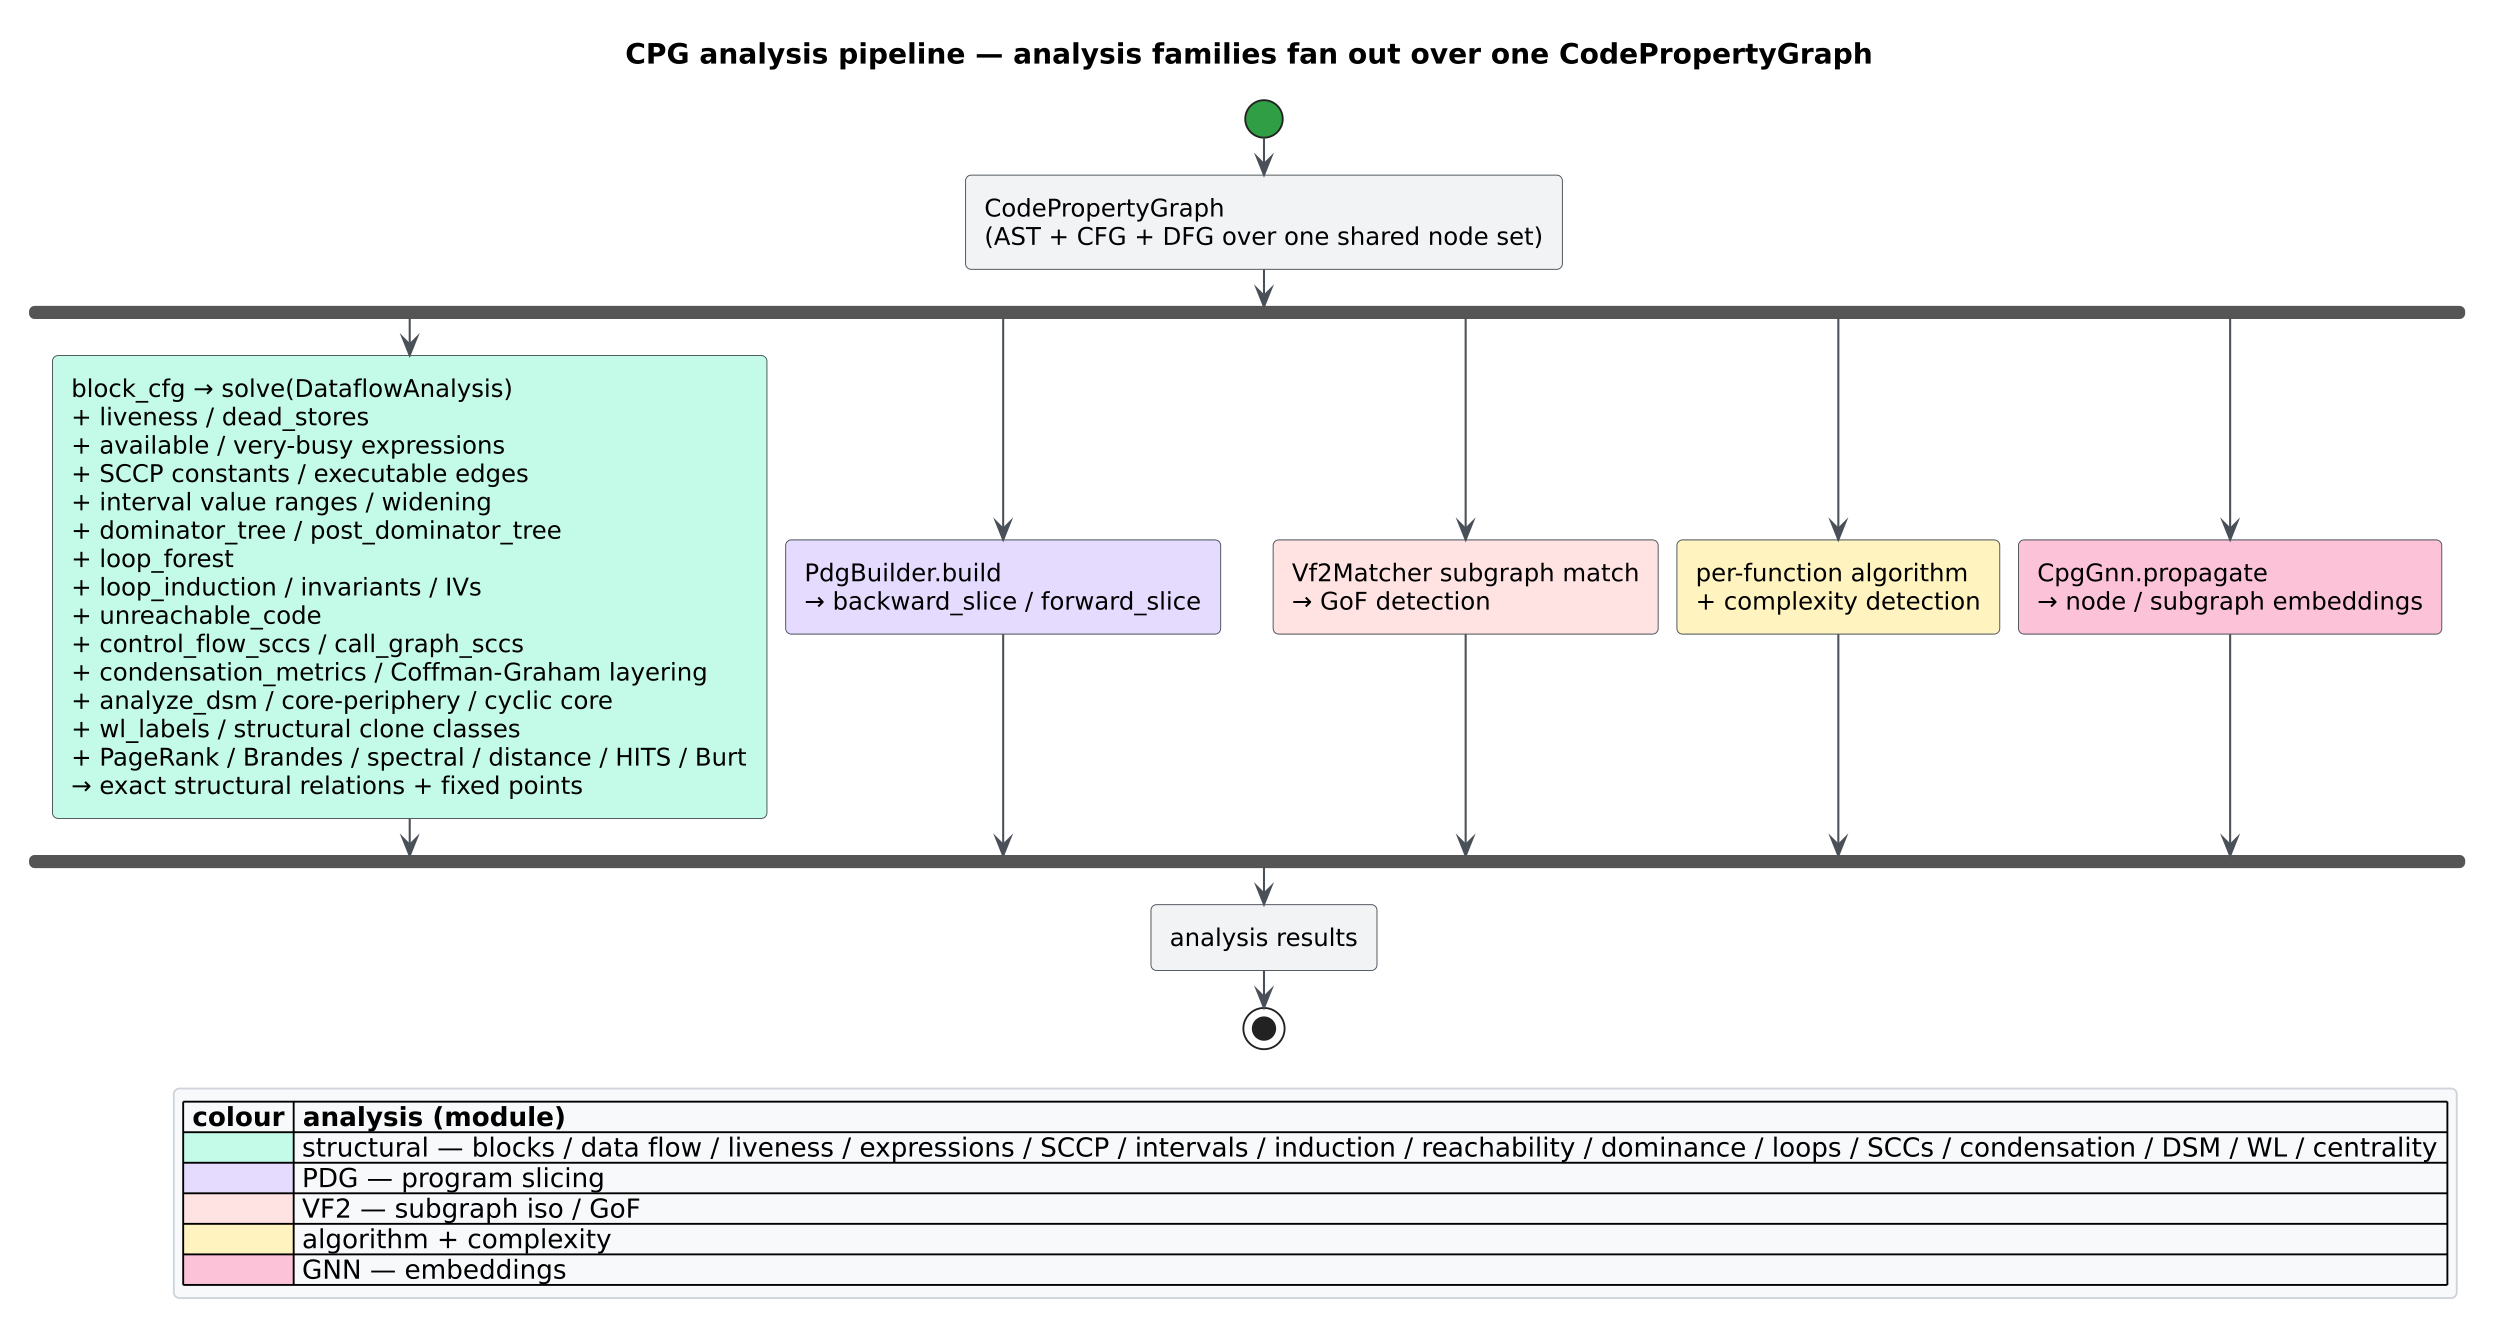
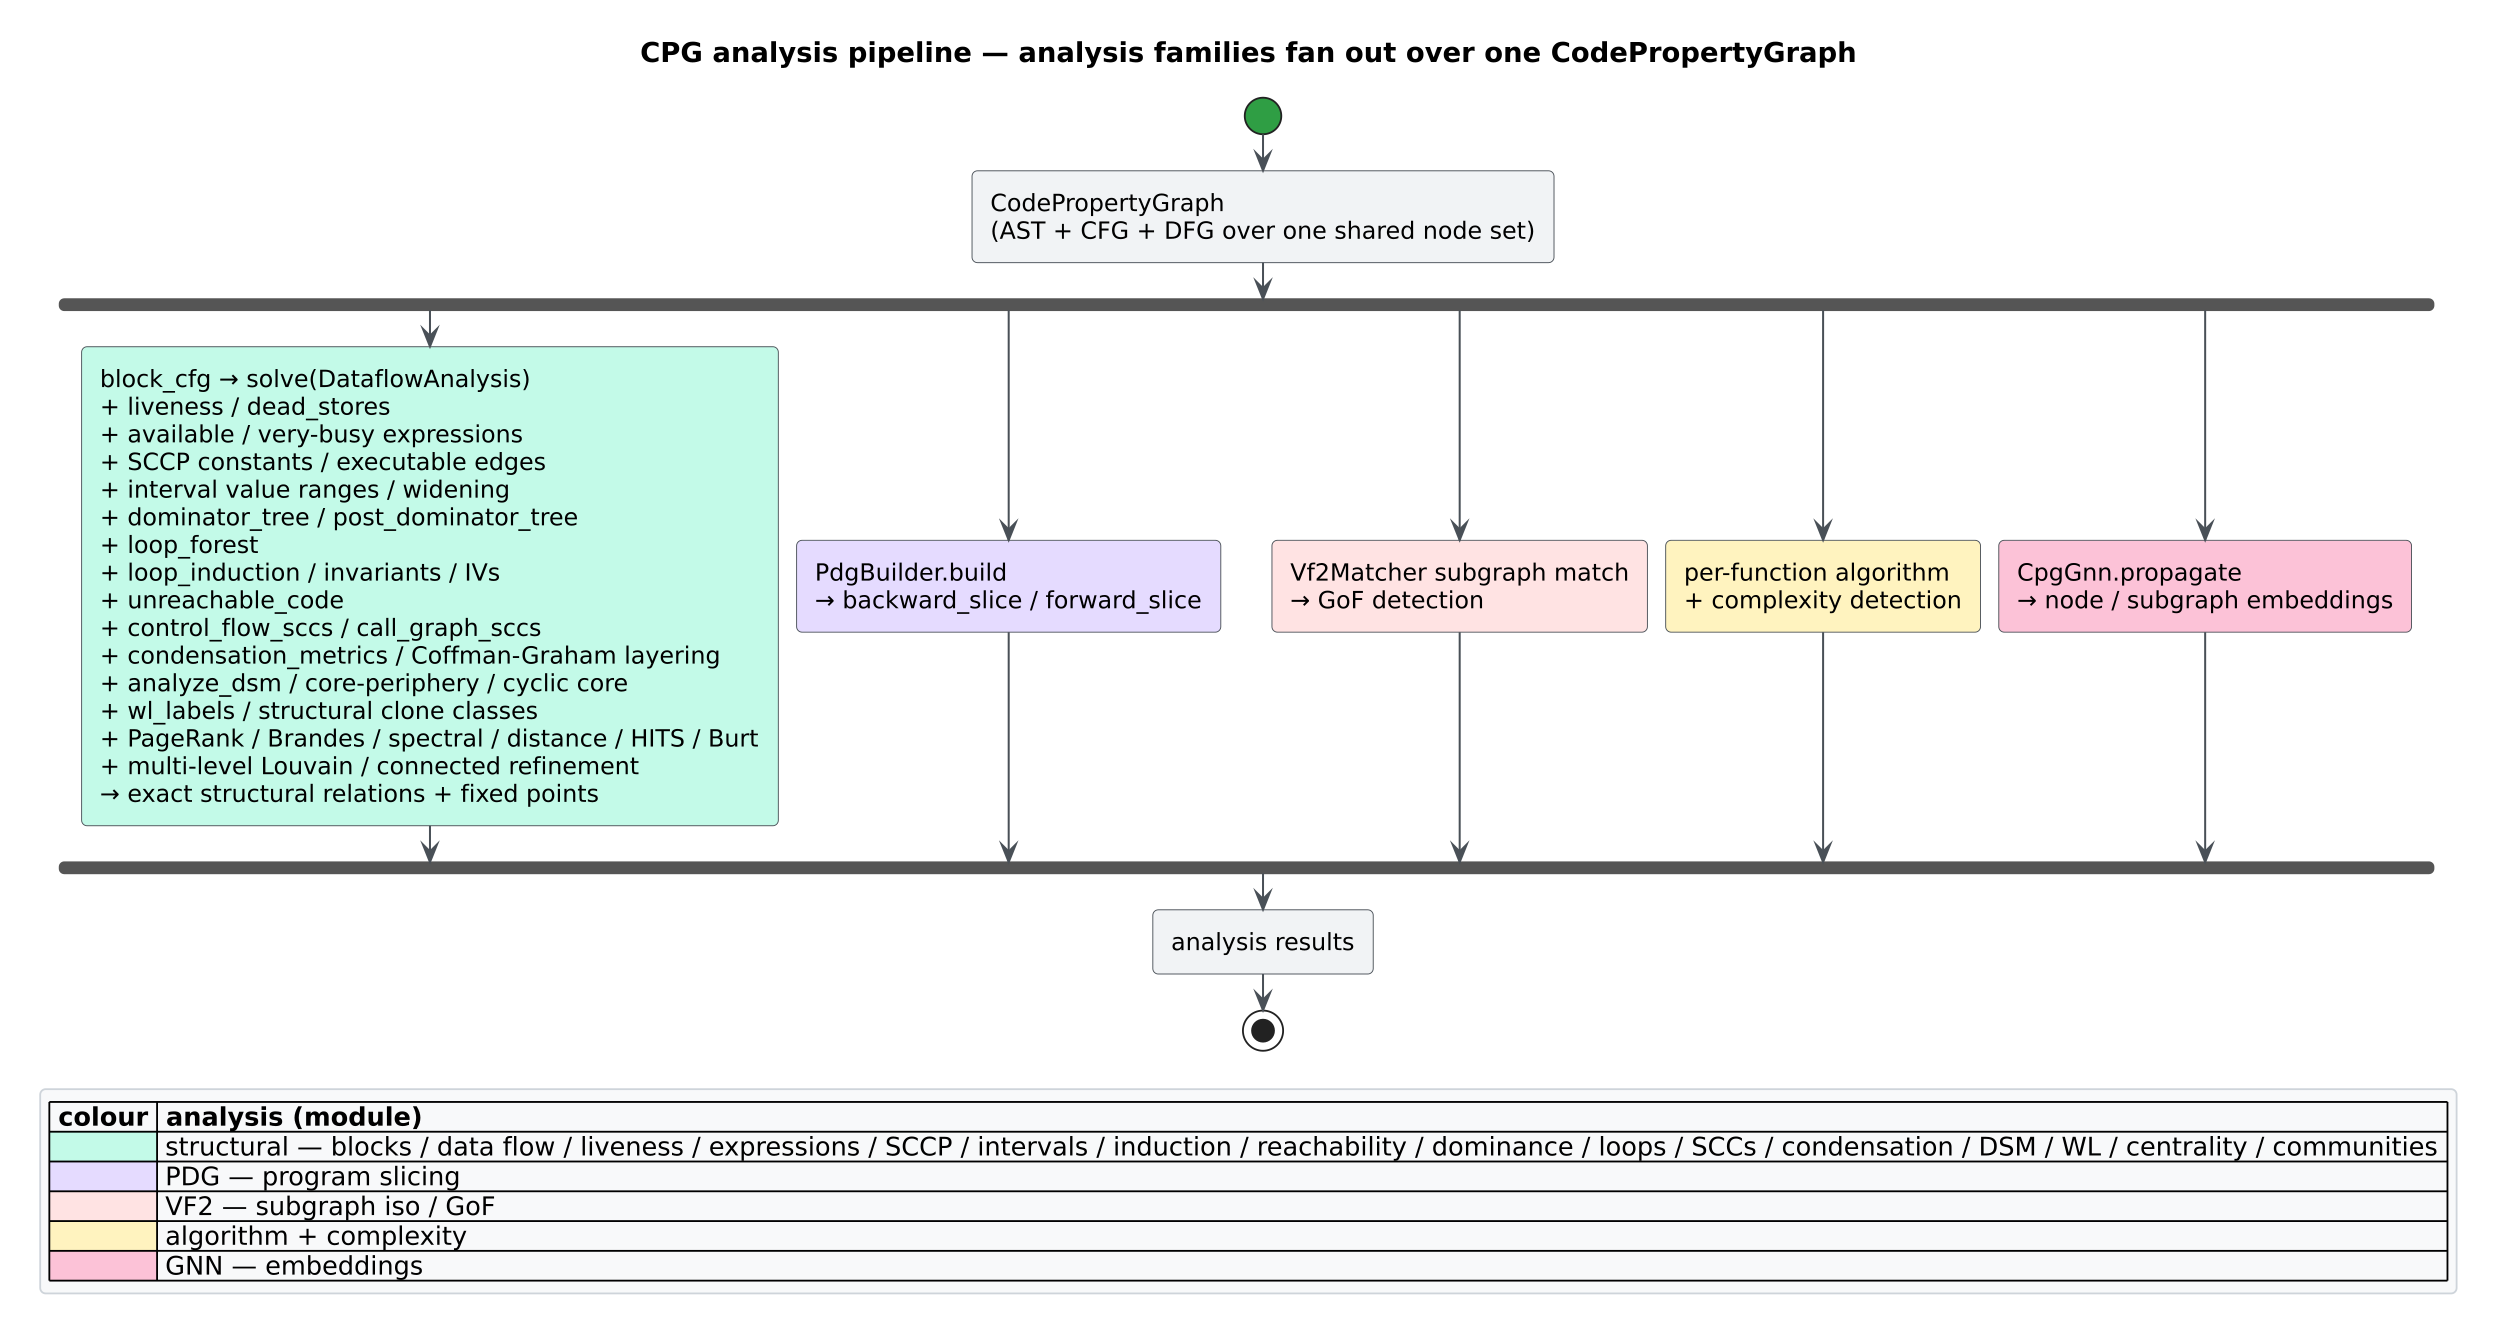
- <svg xmlns="http://www.w3.org/2000/svg" contentStyleType="text/css" data-diagram-type="ACTIVITY" height="716px" preserveAspectRatio="none" style="width:1334px;height:716px;background:#FFFFFF;" version="1.1" viewBox="0 0 1334 716" width="1334px" zoomAndPan="magnify">
+ <svg xmlns="http://www.w3.org/2000/svg" contentStyleType="text/css" data-diagram-type="ACTIVITY" height="731px" preserveAspectRatio="none" style="width:1368px;height:731px;background:#FFFFFF;" version="1.1" viewBox="0 0 1368 731" width="1368px" zoomAndPan="magnify">
  <defs />
  <g>
    <g class="title" data-source-line="2">
-       <text fill="#000000" font-family="'DejaVu Sans'" font-size="15" font-weight="700" lengthAdjust="spacing" textLength="665.662" x="333.633" y="33.923">CPG analysis pipeline — analysis families fan out over one CodePropertyGraph</text>
+       <text fill="#000000" font-family="'DejaVu Sans'" font-size="15" font-weight="700" lengthAdjust="spacing" textLength="665.662" x="350.296" y="33.923">CPG analysis pipeline — analysis families fan out over one CodePropertyGraph</text>
    </g>
-     <ellipse cx="674.464" cy="63.461" fill="#2F9E44" rx="10" ry="10" style="stroke:#222222;stroke-width:1;" />
-     <rect fill="#F1F3F5" height="50.266" rx="3" ry="3" style="stroke:#495057;stroke-width:0.5;" width="318.46" x="515.233" y="93.461" />
-     <text fill="#000000" font-family="'DejaVu Sans'" font-size="13" lengthAdjust="spacing" textLength="128.68" x="525.233" y="115.528">CodePropertyGraph</text>
-     <text fill="#000000" font-family="'DejaVu Sans'" font-size="13" lengthAdjust="spacing" textLength="298.46" x="525.233" y="130.661">(AST + CFG + DFG over one shared node set)</text>
-     <rect fill="#555555" height="6" rx="2.5" ry="2.5" style="stroke:#555555;stroke-width:1;" width="1298.927" x="16" y="163.727" />
-     <rect fill="#C3FAE8" height="246.992" rx="3" ry="3" style="stroke:#495057;stroke-width:0.5;" width="381.239" x="28" y="189.727" />
-     <text fill="#000000" font-family="'DejaVu Sans'" font-size="13" lengthAdjust="spacing" textLength="235.676" x="38" y="211.793">block_cfg → solve(DataflowAnalysis)</text>
-     <text fill="#000000" font-family="'DejaVu Sans'" font-size="13" lengthAdjust="spacing" textLength="159.275" x="38" y="226.926">+ liveness / dead_stores</text>
-     <text fill="#000000" font-family="'DejaVu Sans'" font-size="13" lengthAdjust="spacing" textLength="232.267" x="38" y="242.059">+ available / very-busy expressions</text>
-     <text fill="#000000" font-family="'DejaVu Sans'" font-size="13" lengthAdjust="spacing" textLength="244.74" x="38" y="257.192">+ SCCP constants / executable edges</text>
-     <text fill="#000000" font-family="'DejaVu Sans'" font-size="13" lengthAdjust="spacing" textLength="224.415" x="38" y="272.325">+ interval value ranges / widening</text>
-     <text fill="#000000" font-family="'DejaVu Sans'" font-size="13" lengthAdjust="spacing" textLength="262.285" x="38" y="287.457">+ dominator_tree / post_dominator_tree</text>
-     <text fill="#000000" font-family="'DejaVu Sans'" font-size="13" lengthAdjust="spacing" textLength="87.039" x="38" y="302.59">+ loop_forest</text>
-     <text fill="#000000" font-family="'DejaVu Sans'" font-size="13" lengthAdjust="spacing" textLength="219.019" x="38" y="317.723">+ loop_induction / invariants / IVs</text>
-     <text fill="#000000" font-family="'DejaVu Sans'" font-size="13" lengthAdjust="spacing" textLength="133.878" x="38" y="332.856">+ unreachable_code</text>
-     <text fill="#000000" font-family="'DejaVu Sans'" font-size="13" lengthAdjust="spacing" textLength="241.865" x="38" y="347.989">+ control_flow_sccs / call_graph_sccs</text>
-     <text fill="#000000" font-family="'DejaVu Sans'" font-size="13" lengthAdjust="spacing" textLength="339.123" x="38" y="363.122">+ condensation_metrics / Coffman-Graham layering</text>
-     <text fill="#000000" font-family="'DejaVu Sans'" font-size="13" lengthAdjust="spacing" textLength="289.606" x="38" y="378.254">+ analyze_dsm / core-periphery / cyclic core</text>
-     <text fill="#000000" font-family="'DejaVu Sans'" font-size="13" lengthAdjust="spacing" textLength="239.745" x="38" y="393.387">+ wl_labels / structural clone classes</text>
-     <text fill="#000000" font-family="'DejaVu Sans'" font-size="13" lengthAdjust="spacing" textLength="361.239" x="38" y="408.52">+ PageRank / Brandes / spectral / distance / HITS / Burt</text>
-     <text fill="#000000" font-family="'DejaVu Sans'" font-size="13" lengthAdjust="spacing" textLength="273.997" x="38" y="423.653">→ exact structural relations + fixed points</text>
-     <rect fill="#E5DBFF" height="50.266" rx="3" ry="3" style="stroke:#495057;stroke-width:0.5;" width="232.113" x="419.239" y="288.09" />
-     <text fill="#000000" font-family="'DejaVu Sans'" font-size="13" lengthAdjust="spacing" textLength="106.418" x="429.239" y="310.157">PdgBuilder.build</text>
-     <text fill="#000000" font-family="'DejaVu Sans'" font-size="13" lengthAdjust="spacing" textLength="212.113" x="429.239" y="325.29">→ backward_slice / forward_slice</text>
-     <rect fill="#FFE3E3" height="50.266" rx="3" ry="3" style="stroke:#495057;stroke-width:0.5;" width="205.447" x="679.352" y="288.09" />
-     <text fill="#000000" font-family="'DejaVu Sans'" font-size="13" lengthAdjust="spacing" textLength="185.447" x="689.352" y="310.157">Vf2Matcher subgraph match</text>
-     <text fill="#000000" font-family="'DejaVu Sans'" font-size="13" lengthAdjust="spacing" textLength="106.057" x="689.352" y="325.29">→ GoF detection</text>
-     <rect fill="#FFF3BF" height="50.266" rx="3" ry="3" style="stroke:#495057;stroke-width:0.5;" width="172.274" x="894.799" y="288.09" />
-     <text fill="#000000" font-family="'DejaVu Sans'" font-size="13" lengthAdjust="spacing" textLength="146.263" x="904.799" y="310.157">per-function algorithm</text>
-     <text fill="#000000" font-family="'DejaVu Sans'" font-size="13" lengthAdjust="spacing" textLength="152.274" x="904.799" y="325.29">+ complexity detection</text>
-     <rect fill="#FCC2D7" height="50.266" rx="3" ry="3" style="stroke:#495057;stroke-width:0.5;" width="225.855" x="1077.073" y="288.09" />
-     <text fill="#000000" font-family="'DejaVu Sans'" font-size="13" lengthAdjust="spacing" textLength="123.348" x="1087.073" y="310.157">CpgGnn.propagate</text>
-     <text fill="#000000" font-family="'DejaVu Sans'" font-size="13" lengthAdjust="spacing" textLength="205.855" x="1087.073" y="325.29">→ node / subgraph embeddings</text>
-     <rect fill="#555555" height="6" rx="2.5" ry="2.5" style="stroke:#555555;stroke-width:1;" width="1298.927" x="16" y="456.719" />
-     <rect fill="#F1F3F5" height="35.133" rx="3" ry="3" style="stroke:#495057;stroke-width:0.5;" width="120.604" x="614.162" y="482.719" />
-     <text fill="#000000" font-family="'DejaVu Sans'" font-size="13" lengthAdjust="spacing" textLength="100.604" x="624.162" y="504.786">analysis results</text>
-     <ellipse cx="674.464" cy="548.852" fill="none" rx="11" ry="11" style="stroke:#222222;stroke-width:1;" />
-     <ellipse cx="674.464" cy="548.852" fill="#222222" rx="6" ry="6" style="stroke:#222222;stroke-width:1;" />
-     <line style="stroke:#495057;stroke-width:1.1;" x1="674.464" x2="674.464" y1="73.461" y2="93.461" />
-     <polygon fill="#495057" points="670.464,83.461,674.464,93.461,678.464,83.461,674.464,87.461" style="stroke:#495057;stroke-width:1;stroke-linejoin:miter;stroke-miterlimit:10;" />
-     <line style="stroke:#495057;stroke-width:1.1;" x1="218.619" x2="218.619" y1="169.727" y2="189.727" />
-     <polygon fill="#495057" points="214.619,179.727,218.619,189.727,222.619,179.727,218.619,183.727" style="stroke:#495057;stroke-width:1;stroke-linejoin:miter;stroke-miterlimit:10;" />
-     <line style="stroke:#495057;stroke-width:1.1;" x1="535.295" x2="535.295" y1="169.727" y2="288.09" />
-     <polygon fill="#495057" points="531.295,278.09,535.295,288.09,539.295,278.09,535.295,282.09" style="stroke:#495057;stroke-width:1;stroke-linejoin:miter;stroke-miterlimit:10;" />
-     <line style="stroke:#495057;stroke-width:1.1;" x1="782.075" x2="782.075" y1="169.727" y2="288.09" />
-     <polygon fill="#495057" points="778.075,278.09,782.075,288.09,786.075,278.09,782.075,282.09" style="stroke:#495057;stroke-width:1;stroke-linejoin:miter;stroke-miterlimit:10;" />
-     <line style="stroke:#495057;stroke-width:1.1;" x1="980.936" x2="980.936" y1="169.727" y2="288.09" />
-     <polygon fill="#495057" points="976.936,278.09,980.936,288.09,984.936,278.09,980.936,282.09" style="stroke:#495057;stroke-width:1;stroke-linejoin:miter;stroke-miterlimit:10;" />
-     <line style="stroke:#495057;stroke-width:1.1;" x1="1190" x2="1190" y1="169.727" y2="288.09" />
-     <polygon fill="#495057" points="1186,278.09,1190,288.09,1194,278.09,1190,282.09" style="stroke:#495057;stroke-width:1;stroke-linejoin:miter;stroke-miterlimit:10;" />
-     <line style="stroke:#495057;stroke-width:1.1;" x1="218.619" x2="218.619" y1="436.719" y2="456.719" />
-     <polygon fill="#495057" points="214.619,446.719,218.619,456.719,222.619,446.719,218.619,450.719" style="stroke:#495057;stroke-width:1;stroke-linejoin:miter;stroke-miterlimit:10;" />
-     <line style="stroke:#495057;stroke-width:1.1;" x1="535.295" x2="535.295" y1="338.356" y2="456.719" />
-     <polygon fill="#495057" points="531.295,446.719,535.295,456.719,539.295,446.719,535.295,450.719" style="stroke:#495057;stroke-width:1;stroke-linejoin:miter;stroke-miterlimit:10;" />
-     <line style="stroke:#495057;stroke-width:1.1;" x1="782.075" x2="782.075" y1="338.356" y2="456.719" />
-     <polygon fill="#495057" points="778.075,446.719,782.075,456.719,786.075,446.719,782.075,450.719" style="stroke:#495057;stroke-width:1;stroke-linejoin:miter;stroke-miterlimit:10;" />
-     <line style="stroke:#495057;stroke-width:1.1;" x1="980.936" x2="980.936" y1="338.356" y2="456.719" />
-     <polygon fill="#495057" points="976.936,446.719,980.936,456.719,984.936,446.719,980.936,450.719" style="stroke:#495057;stroke-width:1;stroke-linejoin:miter;stroke-miterlimit:10;" />
-     <line style="stroke:#495057;stroke-width:1.1;" x1="1190" x2="1190" y1="338.356" y2="456.719" />
-     <polygon fill="#495057" points="1186,446.719,1190,456.719,1194,446.719,1190,450.719" style="stroke:#495057;stroke-width:1;stroke-linejoin:miter;stroke-miterlimit:10;" />
-     <line style="stroke:#495057;stroke-width:1.1;" x1="674.464" x2="674.464" y1="143.727" y2="163.727" />
-     <polygon fill="#495057" points="670.464,153.727,674.464,163.727,678.464,153.727,674.464,157.727" style="stroke:#495057;stroke-width:1;stroke-linejoin:miter;stroke-miterlimit:10;" />
-     <line style="stroke:#495057;stroke-width:1.1;" x1="674.464" x2="674.464" y1="462.719" y2="482.719" />
-     <polygon fill="#495057" points="670.464,472.719,674.464,482.719,678.464,472.719,674.464,476.719" style="stroke:#495057;stroke-width:1;stroke-linejoin:miter;stroke-miterlimit:10;" />
-     <line style="stroke:#495057;stroke-width:1.1;" x1="674.464" x2="674.464" y1="517.852" y2="537.852" />
-     <polygon fill="#495057" points="670.464,527.852,674.464,537.852,678.464,527.852,674.464,531.852" style="stroke:#495057;stroke-width:1;stroke-linejoin:miter;stroke-miterlimit:10;" />
-     <g class="legend" data-source-line="37">
-       <rect fill="#F8F9FA" height="111.781" rx="3" ry="3" style="stroke:#CED4DA;stroke-width:1;" width="1218.177" x="92.751" y="580.852" />
-       <text fill="#000000" font-family="'DejaVu Sans'" font-size="14" font-weight="700" lengthAdjust="spacing" textLength="49.205" x="102.624" y="600.847">colour</text>
-       <text fill="#000000" font-family="'DejaVu Sans'" font-size="14" font-weight="700" lengthAdjust="spacing" textLength="140.41" x="161.578" y="600.847">analysis (module)</text>
-       <rect fill="#C3FAE8" height="16.297" style="stroke:none;stroke-width:1;" width="58.953" x="97.751" y="604.148" />
-       <text fill="#000000" font-family="'DejaVu Sans'" font-size="14" lengthAdjust="spacing" textLength="4.45" x="97.751" y="617.144"> </text>
-       <text fill="#000000" font-family="'DejaVu Sans'" font-size="14" lengthAdjust="spacing" textLength="1140.323" x="161.154" y="617.144">structural — blocks / data flow / liveness / expressions / SCCP / intervals / induction / reachability / dominance / loops / SCCs / condensation / DSM / WL / centrality</text>
-       <rect fill="#E5DBFF" height="16.297" style="stroke:none;stroke-width:1;" width="58.953" x="97.751" y="620.445" />
-       <text fill="#000000" font-family="'DejaVu Sans'" font-size="14" lengthAdjust="spacing" textLength="4.45" x="97.751" y="633.44"> </text>
-       <text fill="#000000" font-family="'DejaVu Sans'" font-size="14" lengthAdjust="spacing" textLength="161.909" x="161.154" y="633.44">PDG — program slicing</text>
-       <rect fill="#FFE3E3" height="16.297" style="stroke:none;stroke-width:1;" width="58.953" x="97.751" y="636.742" />
-       <text fill="#000000" font-family="'DejaVu Sans'" font-size="14" lengthAdjust="spacing" textLength="4.45" x="97.751" y="649.737"> </text>
-       <text fill="#000000" font-family="'DejaVu Sans'" font-size="14" lengthAdjust="spacing" textLength="180.756" x="161.154" y="649.737">VF2 — subgraph iso / GoF</text>
-       <rect fill="#FFF3BF" height="16.297" style="stroke:none;stroke-width:1;" width="58.953" x="97.751" y="653.039" />
-       <text fill="#000000" font-family="'DejaVu Sans'" font-size="14" lengthAdjust="spacing" textLength="4.45" x="97.751" y="666.034"> </text>
-       <text fill="#000000" font-family="'DejaVu Sans'" font-size="14" lengthAdjust="spacing" textLength="165.436" x="161.154" y="666.034">algorithm + complexity</text>
-       <rect fill="#FCC2D7" height="16.297" style="stroke:none;stroke-width:1;" width="58.953" x="97.751" y="669.336" />
-       <text fill="#000000" font-family="'DejaVu Sans'" font-size="14" lengthAdjust="spacing" textLength="4.45" x="97.751" y="682.331"> </text>
-       <text fill="#000000" font-family="'DejaVu Sans'" font-size="14" lengthAdjust="spacing" textLength="141.162" x="161.154" y="682.331">GNN — embeddings</text>
-       <line style="stroke:#000000;stroke-width:1;" x1="97.751" x2="1305.927" y1="587.852" y2="587.852" />
-       <line style="stroke:#000000;stroke-width:1;" x1="97.751" x2="1305.927" y1="604.148" y2="604.148" />
-       <line style="stroke:#000000;stroke-width:1;" x1="97.751" x2="1305.927" y1="620.445" y2="620.445" />
-       <line style="stroke:#000000;stroke-width:1;" x1="97.751" x2="1305.927" y1="636.742" y2="636.742" />
-       <line style="stroke:#000000;stroke-width:1;" x1="97.751" x2="1305.927" y1="653.039" y2="653.039" />
-       <line style="stroke:#000000;stroke-width:1;" x1="97.751" x2="1305.927" y1="669.336" y2="669.336" />
-       <line style="stroke:#000000;stroke-width:1;" x1="97.751" x2="1305.927" y1="685.633" y2="685.633" />
-       <line style="stroke:#000000;stroke-width:1;" x1="97.751" x2="97.751" y1="587.852" y2="685.633" />
-       <line style="stroke:#000000;stroke-width:1;" x1="156.704" x2="156.704" y1="587.852" y2="685.633" />
-       <line style="stroke:#000000;stroke-width:1;" x1="1305.927" x2="1305.927" y1="587.852" y2="685.633" />
+     <ellipse cx="691.127" cy="63.461" fill="#2F9E44" rx="10" ry="10" style="stroke:#222222;stroke-width:1;" />
+     <rect fill="#F1F3F5" height="50.266" rx="3" ry="3" style="stroke:#495057;stroke-width:0.5;" width="318.46" x="531.897" y="93.461" />
+     <text fill="#000000" font-family="'DejaVu Sans'" font-size="13" lengthAdjust="spacing" textLength="128.68" x="541.897" y="115.528">CodePropertyGraph</text>
+     <text fill="#000000" font-family="'DejaVu Sans'" font-size="13" lengthAdjust="spacing" textLength="298.46" x="541.897" y="130.661">(AST + CFG + DFG over one shared node set)</text>
+     <rect fill="#555555" height="6" rx="2.5" ry="2.5" style="stroke:#555555;stroke-width:1;" width="1298.927" x="32.663" y="163.727" />
+     <rect fill="#C3FAE8" height="262.125" rx="3" ry="3" style="stroke:#495057;stroke-width:0.5;" width="381.239" x="44.663" y="189.727" />
+     <text fill="#000000" font-family="'DejaVu Sans'" font-size="13" lengthAdjust="spacing" textLength="235.676" x="54.663" y="211.793">block_cfg → solve(DataflowAnalysis)</text>
+     <text fill="#000000" font-family="'DejaVu Sans'" font-size="13" lengthAdjust="spacing" textLength="159.275" x="54.663" y="226.926">+ liveness / dead_stores</text>
+     <text fill="#000000" font-family="'DejaVu Sans'" font-size="13" lengthAdjust="spacing" textLength="232.267" x="54.663" y="242.059">+ available / very-busy expressions</text>
+     <text fill="#000000" font-family="'DejaVu Sans'" font-size="13" lengthAdjust="spacing" textLength="244.74" x="54.663" y="257.192">+ SCCP constants / executable edges</text>
+     <text fill="#000000" font-family="'DejaVu Sans'" font-size="13" lengthAdjust="spacing" textLength="224.415" x="54.663" y="272.325">+ interval value ranges / widening</text>
+     <text fill="#000000" font-family="'DejaVu Sans'" font-size="13" lengthAdjust="spacing" textLength="262.285" x="54.663" y="287.457">+ dominator_tree / post_dominator_tree</text>
+     <text fill="#000000" font-family="'DejaVu Sans'" font-size="13" lengthAdjust="spacing" textLength="87.039" x="54.663" y="302.59">+ loop_forest</text>
+     <text fill="#000000" font-family="'DejaVu Sans'" font-size="13" lengthAdjust="spacing" textLength="219.019" x="54.663" y="317.723">+ loop_induction / invariants / IVs</text>
+     <text fill="#000000" font-family="'DejaVu Sans'" font-size="13" lengthAdjust="spacing" textLength="133.878" x="54.663" y="332.856">+ unreachable_code</text>
+     <text fill="#000000" font-family="'DejaVu Sans'" font-size="13" lengthAdjust="spacing" textLength="241.865" x="54.663" y="347.989">+ control_flow_sccs / call_graph_sccs</text>
+     <text fill="#000000" font-family="'DejaVu Sans'" font-size="13" lengthAdjust="spacing" textLength="339.123" x="54.663" y="363.122">+ condensation_metrics / Coffman-Graham layering</text>
+     <text fill="#000000" font-family="'DejaVu Sans'" font-size="13" lengthAdjust="spacing" textLength="289.606" x="54.663" y="378.254">+ analyze_dsm / core-periphery / cyclic core</text>
+     <text fill="#000000" font-family="'DejaVu Sans'" font-size="13" lengthAdjust="spacing" textLength="239.745" x="54.663" y="393.387">+ wl_labels / structural clone classes</text>
+     <text fill="#000000" font-family="'DejaVu Sans'" font-size="13" lengthAdjust="spacing" textLength="361.239" x="54.663" y="408.52">+ PageRank / Brandes / spectral / distance / HITS / Burt</text>
+     <text fill="#000000" font-family="'DejaVu Sans'" font-size="13" lengthAdjust="spacing" textLength="295.547" x="54.663" y="423.653">+ multi-level Louvain / connected refinement</text>
+     <text fill="#000000" font-family="'DejaVu Sans'" font-size="13" lengthAdjust="spacing" textLength="273.997" x="54.663" y="438.786">→ exact structural relations + fixed points</text>
+     <rect fill="#E5DBFF" height="50.266" rx="3" ry="3" style="stroke:#495057;stroke-width:0.5;" width="232.113" x="435.902" y="295.656" />
+     <text fill="#000000" font-family="'DejaVu Sans'" font-size="13" lengthAdjust="spacing" textLength="106.418" x="445.902" y="317.723">PdgBuilder.build</text>
+     <text fill="#000000" font-family="'DejaVu Sans'" font-size="13" lengthAdjust="spacing" textLength="212.113" x="445.902" y="332.856">→ backward_slice / forward_slice</text>
+     <rect fill="#FFE3E3" height="50.266" rx="3" ry="3" style="stroke:#495057;stroke-width:0.5;" width="205.447" x="696.015" y="295.656" />
+     <text fill="#000000" font-family="'DejaVu Sans'" font-size="13" lengthAdjust="spacing" textLength="185.447" x="706.015" y="317.723">Vf2Matcher subgraph match</text>
+     <text fill="#000000" font-family="'DejaVu Sans'" font-size="13" lengthAdjust="spacing" textLength="106.057" x="706.015" y="332.856">→ GoF detection</text>
+     <rect fill="#FFF3BF" height="50.266" rx="3" ry="3" style="stroke:#495057;stroke-width:0.5;" width="172.274" x="911.462" y="295.656" />
+     <text fill="#000000" font-family="'DejaVu Sans'" font-size="13" lengthAdjust="spacing" textLength="146.263" x="921.462" y="317.723">per-function algorithm</text>
+     <text fill="#000000" font-family="'DejaVu Sans'" font-size="13" lengthAdjust="spacing" textLength="152.274" x="921.462" y="332.856">+ complexity detection</text>
+     <rect fill="#FCC2D7" height="50.266" rx="3" ry="3" style="stroke:#495057;stroke-width:0.5;" width="225.855" x="1093.736" y="295.656" />
+     <text fill="#000000" font-family="'DejaVu Sans'" font-size="13" lengthAdjust="spacing" textLength="123.348" x="1103.736" y="317.723">CpgGnn.propagate</text>
+     <text fill="#000000" font-family="'DejaVu Sans'" font-size="13" lengthAdjust="spacing" textLength="205.855" x="1103.736" y="332.856">→ node / subgraph embeddings</text>
+     <rect fill="#555555" height="6" rx="2.5" ry="2.5" style="stroke:#555555;stroke-width:1;" width="1298.927" x="32.663" y="471.852" />
+     <rect fill="#F1F3F5" height="35.133" rx="3" ry="3" style="stroke:#495057;stroke-width:0.5;" width="120.604" x="630.825" y="497.852" />
+     <text fill="#000000" font-family="'DejaVu Sans'" font-size="13" lengthAdjust="spacing" textLength="100.604" x="640.825" y="519.918">analysis results</text>
+     <ellipse cx="691.127" cy="563.984" fill="none" rx="11" ry="11" style="stroke:#222222;stroke-width:1;" />
+     <ellipse cx="691.127" cy="563.984" fill="#222222" rx="6" ry="6" style="stroke:#222222;stroke-width:1;" />
+     <line style="stroke:#495057;stroke-width:1.1;" x1="691.127" x2="691.127" y1="73.461" y2="93.461" />
+     <polygon fill="#495057" points="687.127,83.461,691.127,93.461,695.127,83.461,691.127,87.461" style="stroke:#495057;stroke-width:1;stroke-linejoin:miter;stroke-miterlimit:10;" />
+     <line style="stroke:#495057;stroke-width:1.1;" x1="235.283" x2="235.283" y1="169.727" y2="189.727" />
+     <polygon fill="#495057" points="231.283,179.727,235.283,189.727,239.283,179.727,235.283,183.727" style="stroke:#495057;stroke-width:1;stroke-linejoin:miter;stroke-miterlimit:10;" />
+     <line style="stroke:#495057;stroke-width:1.1;" x1="551.959" x2="551.959" y1="169.727" y2="295.656" />
+     <polygon fill="#495057" points="547.959,285.656,551.959,295.656,555.959,285.656,551.959,289.656" style="stroke:#495057;stroke-width:1;stroke-linejoin:miter;stroke-miterlimit:10;" />
+     <line style="stroke:#495057;stroke-width:1.1;" x1="798.739" x2="798.739" y1="169.727" y2="295.656" />
+     <polygon fill="#495057" points="794.739,285.656,798.739,295.656,802.739,285.656,798.739,289.656" style="stroke:#495057;stroke-width:1;stroke-linejoin:miter;stroke-miterlimit:10;" />
+     <line style="stroke:#495057;stroke-width:1.1;" x1="997.599" x2="997.599" y1="169.727" y2="295.656" />
+     <polygon fill="#495057" points="993.599,285.656,997.599,295.656,1001.599,285.656,997.599,289.656" style="stroke:#495057;stroke-width:1;stroke-linejoin:miter;stroke-miterlimit:10;" />
+     <line style="stroke:#495057;stroke-width:1.1;" x1="1206.663" x2="1206.663" y1="169.727" y2="295.656" />
+     <polygon fill="#495057" points="1202.663,285.656,1206.663,295.656,1210.663,285.656,1206.663,289.656" style="stroke:#495057;stroke-width:1;stroke-linejoin:miter;stroke-miterlimit:10;" />
+     <line style="stroke:#495057;stroke-width:1.1;" x1="235.283" x2="235.283" y1="451.852" y2="471.852" />
+     <polygon fill="#495057" points="231.283,461.852,235.283,471.852,239.283,461.852,235.283,465.852" style="stroke:#495057;stroke-width:1;stroke-linejoin:miter;stroke-miterlimit:10;" />
+     <line style="stroke:#495057;stroke-width:1.1;" x1="551.959" x2="551.959" y1="345.922" y2="471.852" />
+     <polygon fill="#495057" points="547.959,461.852,551.959,471.852,555.959,461.852,551.959,465.852" style="stroke:#495057;stroke-width:1;stroke-linejoin:miter;stroke-miterlimit:10;" />
+     <line style="stroke:#495057;stroke-width:1.1;" x1="798.739" x2="798.739" y1="345.922" y2="471.852" />
+     <polygon fill="#495057" points="794.739,461.852,798.739,471.852,802.739,461.852,798.739,465.852" style="stroke:#495057;stroke-width:1;stroke-linejoin:miter;stroke-miterlimit:10;" />
+     <line style="stroke:#495057;stroke-width:1.1;" x1="997.599" x2="997.599" y1="345.922" y2="471.852" />
+     <polygon fill="#495057" points="993.599,461.852,997.599,471.852,1001.599,461.852,997.599,465.852" style="stroke:#495057;stroke-width:1;stroke-linejoin:miter;stroke-miterlimit:10;" />
+     <line style="stroke:#495057;stroke-width:1.1;" x1="1206.663" x2="1206.663" y1="345.922" y2="471.852" />
+     <polygon fill="#495057" points="1202.663,461.852,1206.663,471.852,1210.663,461.852,1206.663,465.852" style="stroke:#495057;stroke-width:1;stroke-linejoin:miter;stroke-miterlimit:10;" />
+     <line style="stroke:#495057;stroke-width:1.1;" x1="691.127" x2="691.127" y1="143.727" y2="163.727" />
+     <polygon fill="#495057" points="687.127,153.727,691.127,163.727,695.127,153.727,691.127,157.727" style="stroke:#495057;stroke-width:1;stroke-linejoin:miter;stroke-miterlimit:10;" />
+     <line style="stroke:#495057;stroke-width:1.1;" x1="691.127" x2="691.127" y1="477.852" y2="497.852" />
+     <polygon fill="#495057" points="687.127,487.852,691.127,497.852,695.127,487.852,691.127,491.852" style="stroke:#495057;stroke-width:1;stroke-linejoin:miter;stroke-miterlimit:10;" />
+     <line style="stroke:#495057;stroke-width:1.1;" x1="691.127" x2="691.127" y1="532.984" y2="552.984" />
+     <polygon fill="#495057" points="687.127,542.984,691.127,552.984,695.127,542.984,691.127,546.984" style="stroke:#495057;stroke-width:1;stroke-linejoin:miter;stroke-miterlimit:10;" />
+     <g class="legend" data-source-line="38">
+       <rect fill="#F8F9FA" height="111.781" rx="3" ry="3" style="stroke:#CED4DA;stroke-width:1;" width="1322.254" x="22" y="595.984" />
+       <text fill="#000000" font-family="'DejaVu Sans'" font-size="14" font-weight="700" lengthAdjust="spacing" textLength="49.205" x="31.874" y="615.98">colour</text>
+       <text fill="#000000" font-family="'DejaVu Sans'" font-size="14" font-weight="700" lengthAdjust="spacing" textLength="140.41" x="90.827" y="615.98">analysis (module)</text>
+       <rect fill="#C3FAE8" height="16.297" style="stroke:none;stroke-width:1;" width="58.953" x="27" y="619.281" />
+       <text fill="#000000" font-family="'DejaVu Sans'" font-size="14" lengthAdjust="spacing" textLength="4.45" x="27" y="632.276"> </text>
+       <text fill="#000000" font-family="'DejaVu Sans'" font-size="14" lengthAdjust="spacing" textLength="1244.4" x="90.403" y="632.276">structural — blocks / data flow / liveness / expressions / SCCP / intervals / induction / reachability / dominance / loops / SCCs / condensation / DSM / WL / centrality / communities</text>
+       <rect fill="#E5DBFF" height="16.297" style="stroke:none;stroke-width:1;" width="58.953" x="27" y="635.578" />
+       <text fill="#000000" font-family="'DejaVu Sans'" font-size="14" lengthAdjust="spacing" textLength="4.45" x="27" y="648.573"> </text>
+       <text fill="#000000" font-family="'DejaVu Sans'" font-size="14" lengthAdjust="spacing" textLength="161.909" x="90.403" y="648.573">PDG — program slicing</text>
+       <rect fill="#FFE3E3" height="16.297" style="stroke:none;stroke-width:1;" width="58.953" x="27" y="651.875" />
+       <text fill="#000000" font-family="'DejaVu Sans'" font-size="14" lengthAdjust="spacing" textLength="4.45" x="27" y="664.87"> </text>
+       <text fill="#000000" font-family="'DejaVu Sans'" font-size="14" lengthAdjust="spacing" textLength="180.756" x="90.403" y="664.87">VF2 — subgraph iso / GoF</text>
+       <rect fill="#FFF3BF" height="16.297" style="stroke:none;stroke-width:1;" width="58.953" x="27" y="668.172" />
+       <text fill="#000000" font-family="'DejaVu Sans'" font-size="14" lengthAdjust="spacing" textLength="4.45" x="27" y="681.167"> </text>
+       <text fill="#000000" font-family="'DejaVu Sans'" font-size="14" lengthAdjust="spacing" textLength="165.436" x="90.403" y="681.167">algorithm + complexity</text>
+       <rect fill="#FCC2D7" height="16.297" style="stroke:none;stroke-width:1;" width="58.953" x="27" y="684.469" />
+       <text fill="#000000" font-family="'DejaVu Sans'" font-size="14" lengthAdjust="spacing" textLength="4.45" x="27" y="697.464"> </text>
+       <text fill="#000000" font-family="'DejaVu Sans'" font-size="14" lengthAdjust="spacing" textLength="141.162" x="90.403" y="697.464">GNN — embeddings</text>
+       <line style="stroke:#000000;stroke-width:1;" x1="27" x2="1339.254" y1="602.984" y2="602.984" />
+       <line style="stroke:#000000;stroke-width:1;" x1="27" x2="1339.254" y1="619.281" y2="619.281" />
+       <line style="stroke:#000000;stroke-width:1;" x1="27" x2="1339.254" y1="635.578" y2="635.578" />
+       <line style="stroke:#000000;stroke-width:1;" x1="27" x2="1339.254" y1="651.875" y2="651.875" />
+       <line style="stroke:#000000;stroke-width:1;" x1="27" x2="1339.254" y1="668.172" y2="668.172" />
+       <line style="stroke:#000000;stroke-width:1;" x1="27" x2="1339.254" y1="684.469" y2="684.469" />
+       <line style="stroke:#000000;stroke-width:1;" x1="27" x2="1339.254" y1="700.766" y2="700.766" />
+       <line style="stroke:#000000;stroke-width:1;" x1="27" x2="27" y1="602.984" y2="700.766" />
+       <line style="stroke:#000000;stroke-width:1;" x1="85.953" x2="85.953" y1="602.984" y2="700.766" />
+       <line style="stroke:#000000;stroke-width:1;" x1="1339.254" x2="1339.254" y1="602.984" y2="700.766" />
    </g>
  </g>
</svg>
